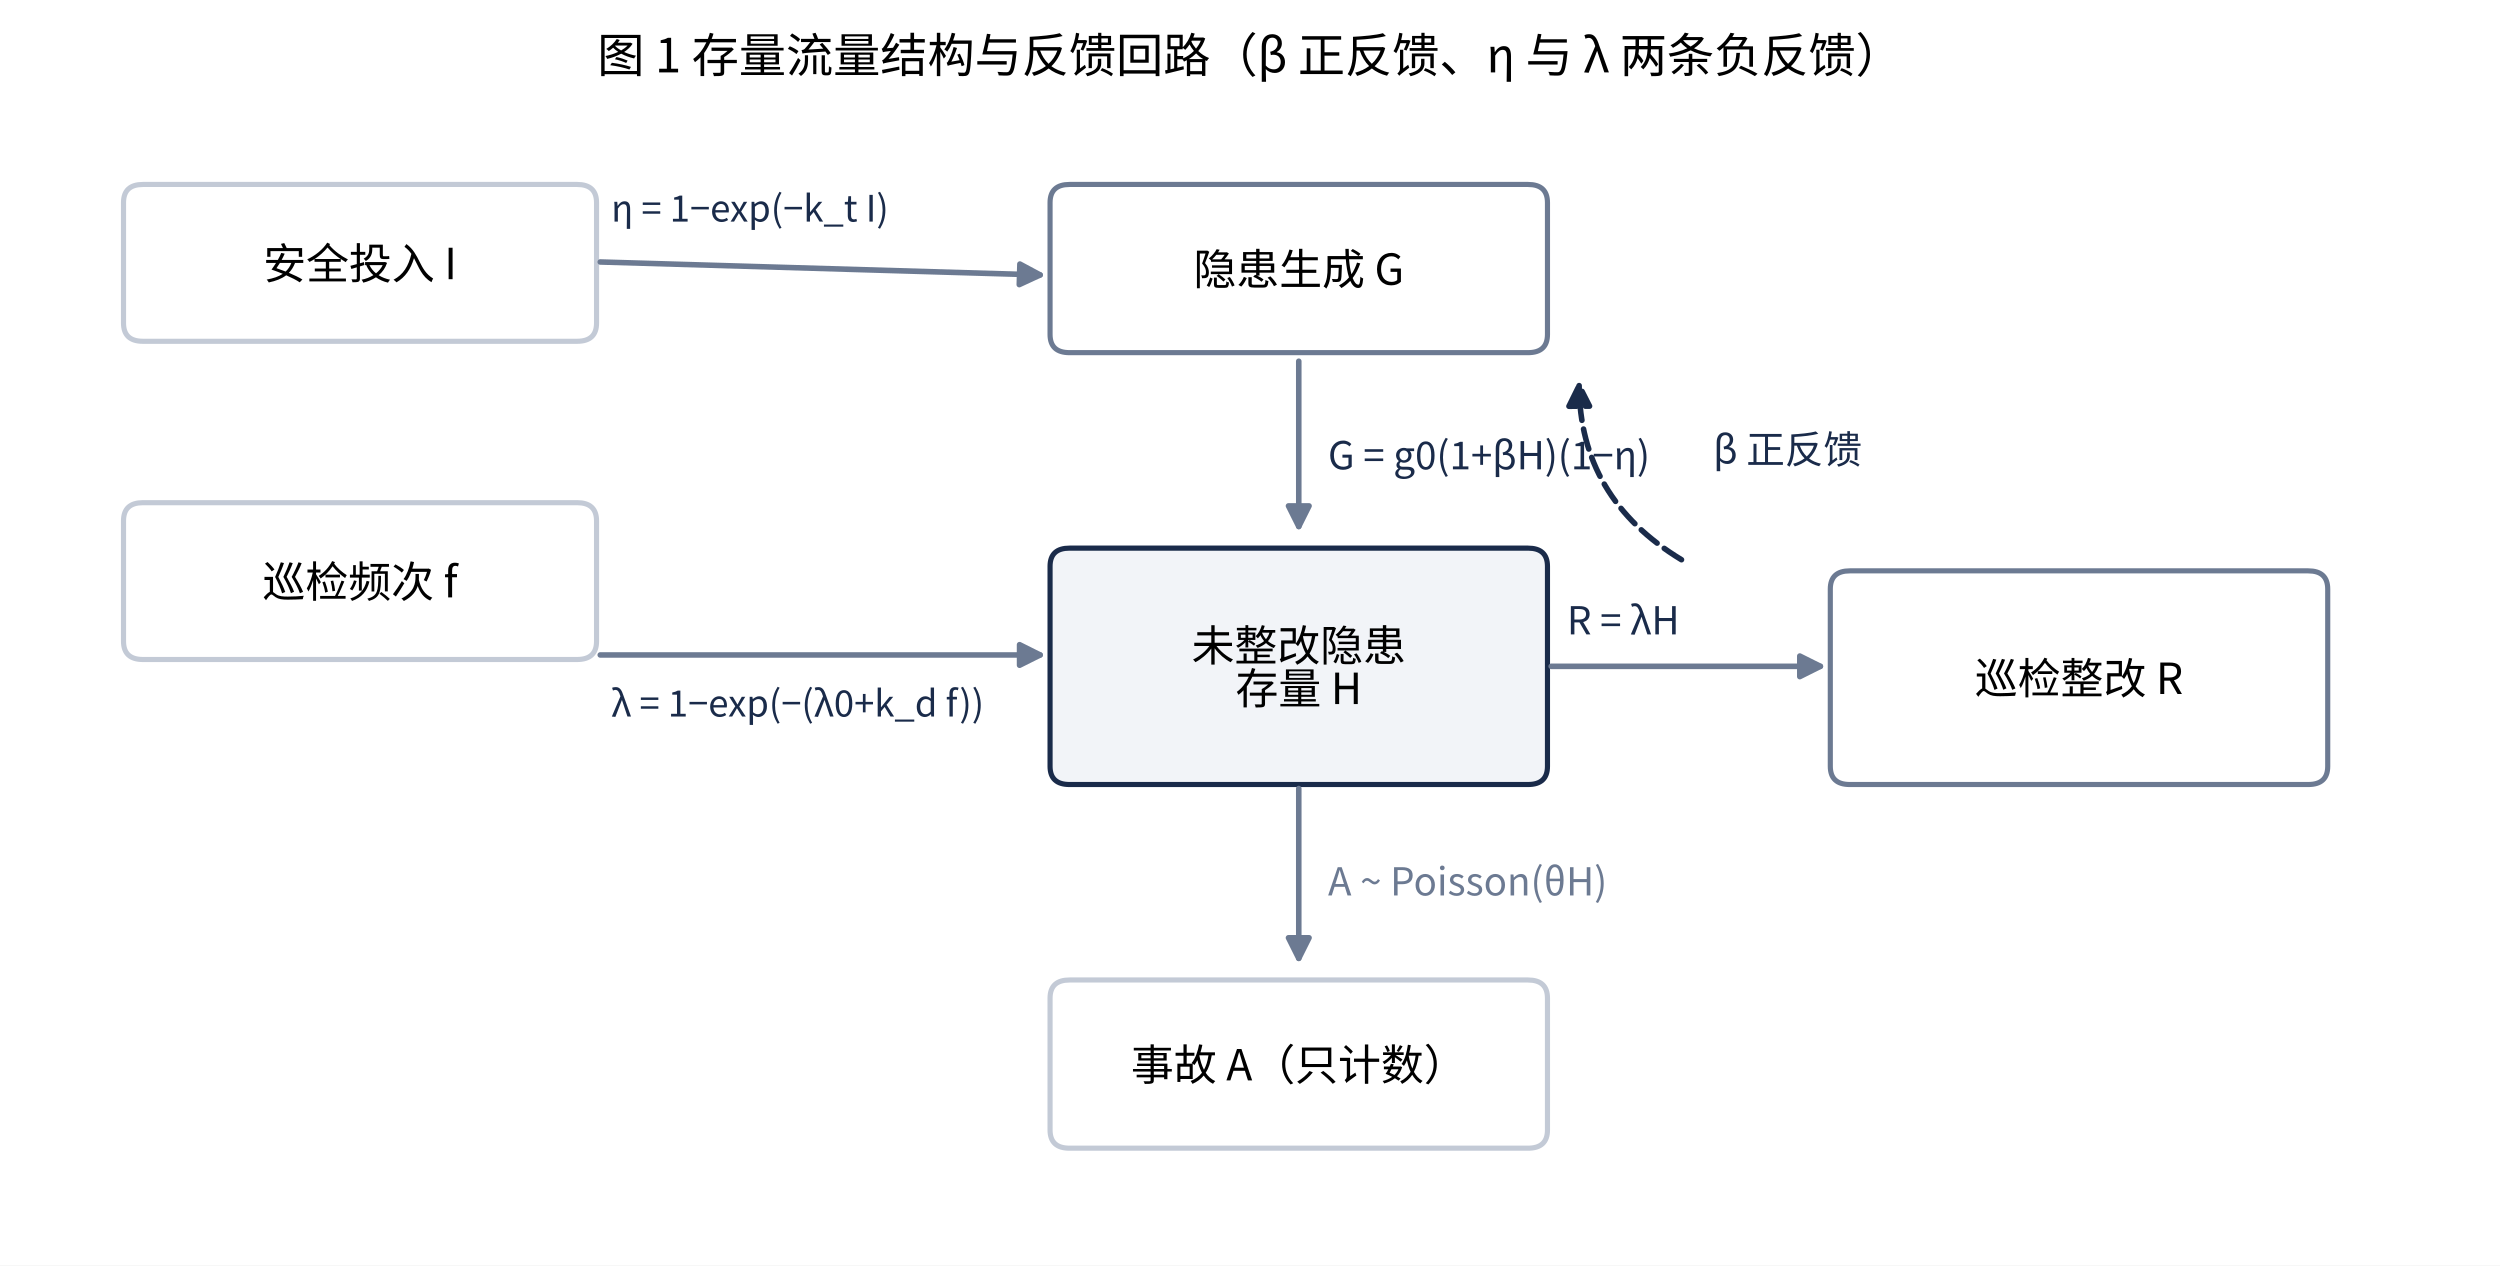
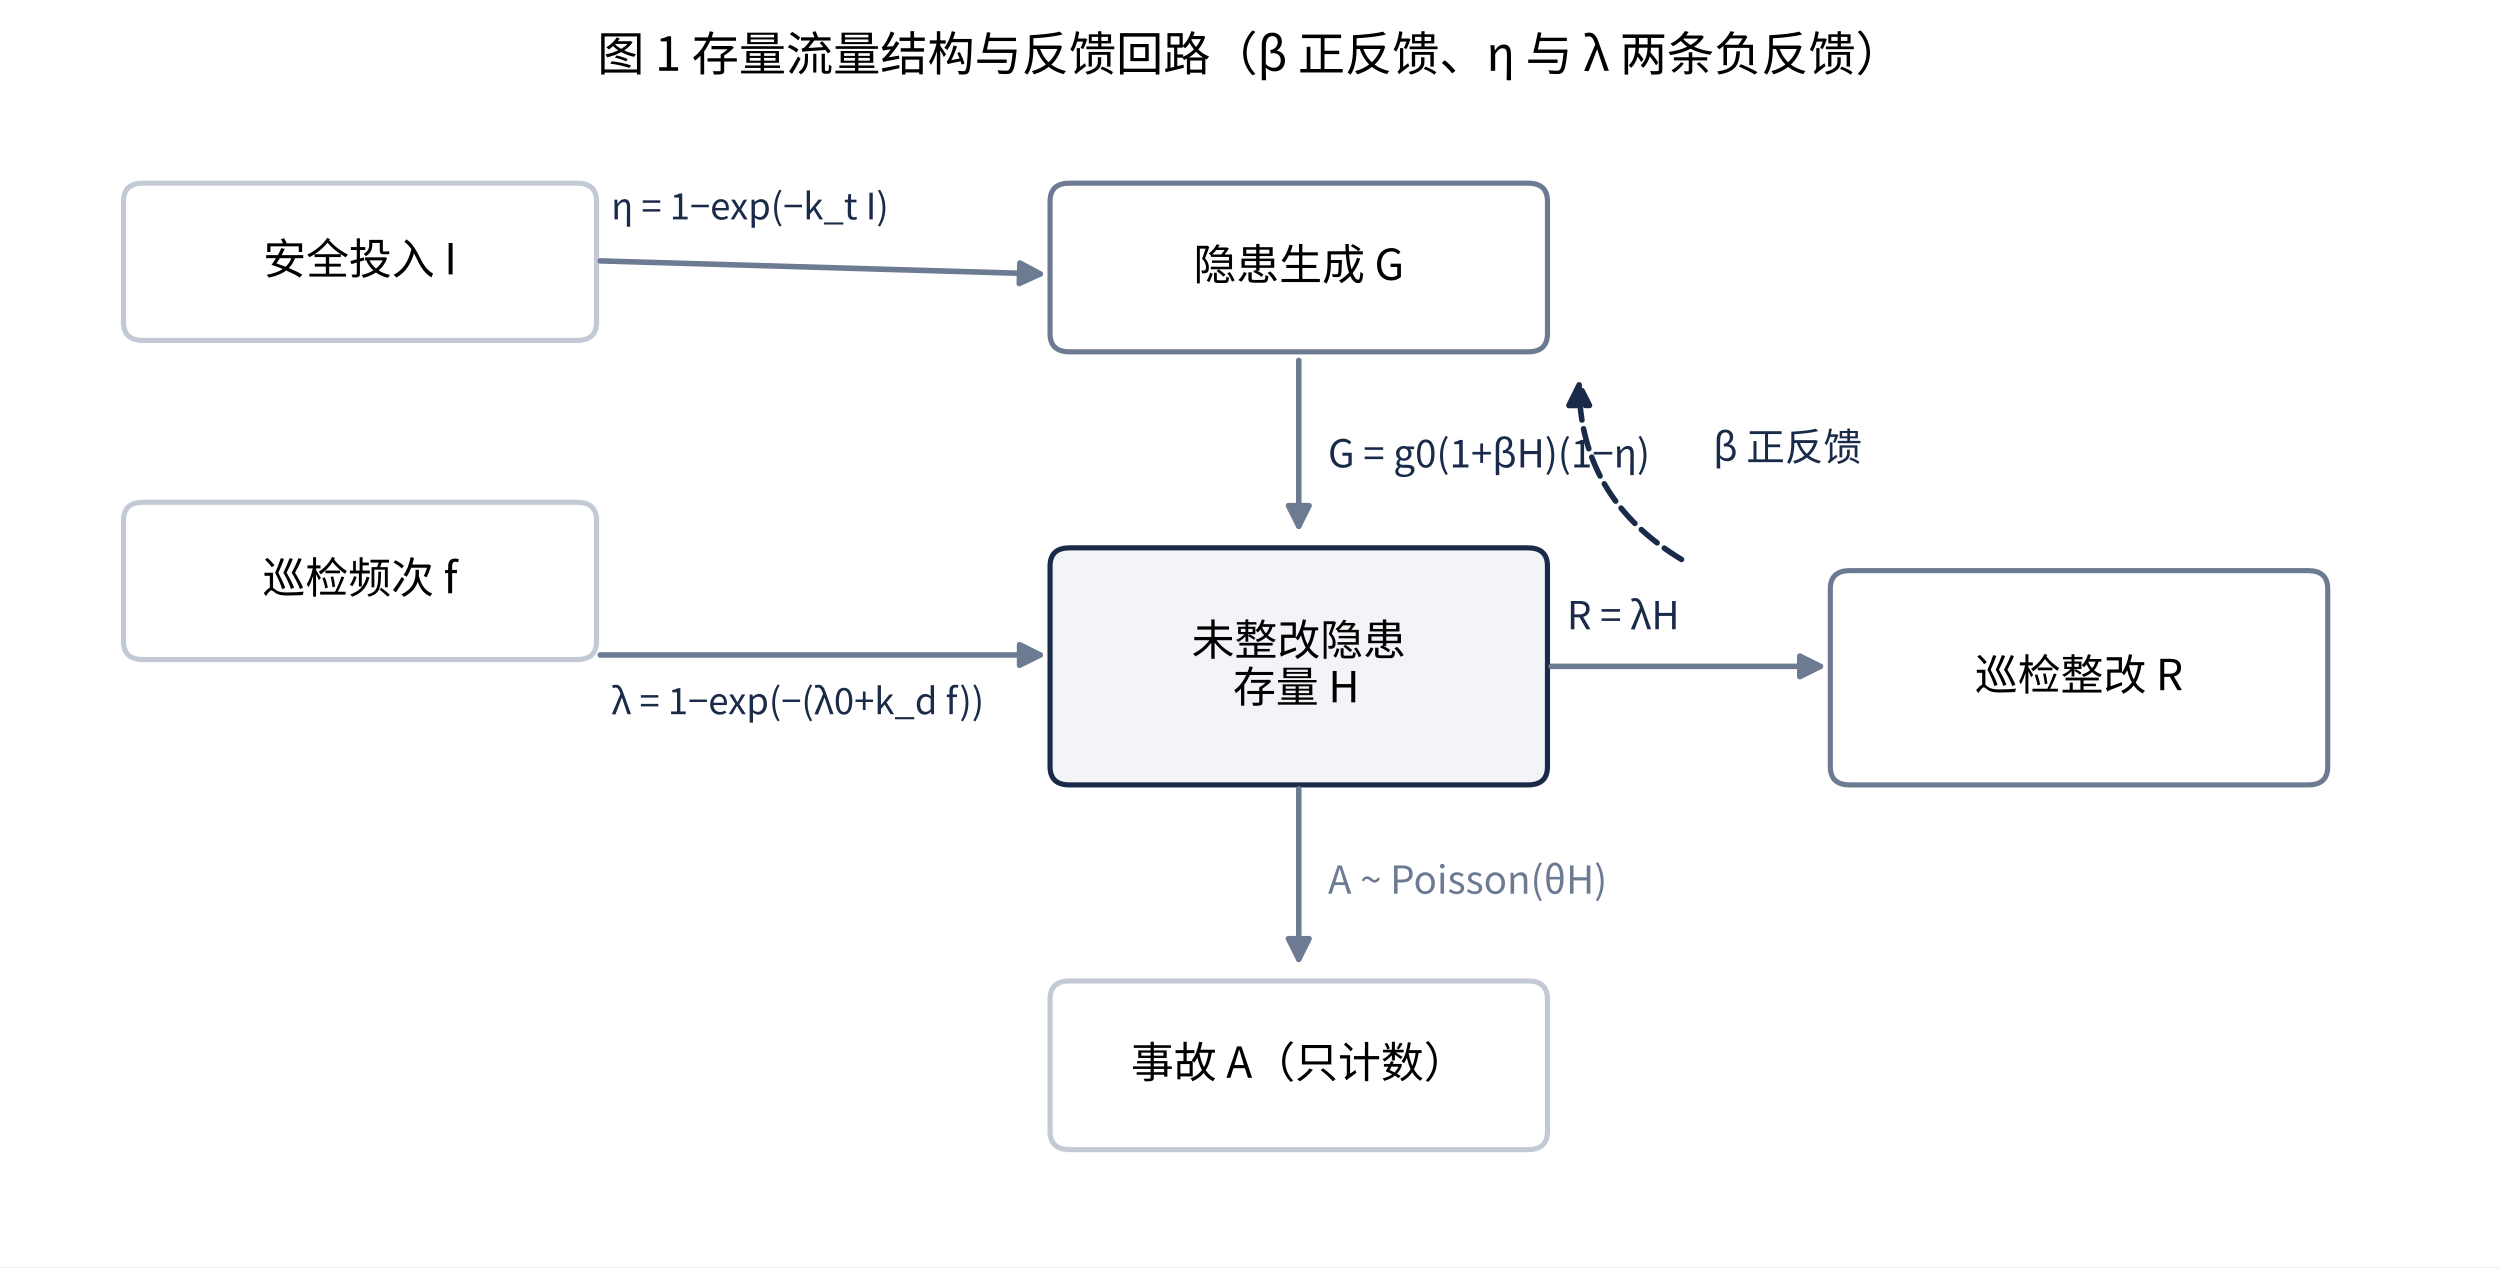
- <svg xmlns="http://www.w3.org/2000/svg" width="583.2pt" height="295.2pt" viewBox="0 0 583.2 295.2" version="1.1">
+ <svg xmlns="http://www.w3.org/2000/svg" width="583.2pt" height="295.587pt" viewBox="0 0 583.2 295.587" version="1.1">
  <defs>
    <style type="text/css">*{stroke-linejoin: round; stroke-linecap: butt}</style>
  </defs>
  <g id="figure_1">
    <g id="patch_1">
-       <path d="M 0 295.2  L 583.2 295.2  L 583.2 0  L 0 0  z " style="fill: #ffffff" />
+       <path d="M 0 295.587  L 583.2 295.587  L 583.2 0  L 0 0  z " style="fill: #ffffff" />
    </g>
    <g id="axes_1">
      <g id="patch_2">
-         <path d="M 249.509 183.012  L 356.443 183.012  Q 360.994 183.012 360.994 178.771  L 360.994 132.109  Q 360.994 127.868 356.443 127.868  L 249.509 127.868  Q 244.958 127.868 244.958 132.109  L 244.958 178.771  Q 244.958 183.012 249.509 183.012  z " clip-path="url(#p3832313ff8)" style="fill: #f2f4f8; stroke: #1a2b4a; stroke-width: 1.2; stroke-linejoin: miter" />
+         <path d="M 249.509 183.103  L 356.443 183.103  Q 360.994 183.103 360.994 178.849  L 360.994 132.057  Q 360.994 127.803 356.443 127.803  L 249.509 127.803  Q 244.958 127.803 244.958 132.057  L 244.958 178.849  Q 244.958 183.103 249.509 183.103  z " clip-path="url(#p370831ace1)" style="fill: #f2f4f8; stroke: #1a2b4a; stroke-width: 1.2; stroke-linejoin: miter" />
      </g>
      <g id="patch_3">
-         <path d="M 249.509 82.267  L 356.443 82.267  Q 360.994 82.267 360.994 78.025  L 360.994 47.271  Q 360.994 43.029 356.443 43.029  L 249.509 43.029  Q 244.958 43.029 244.958 47.271  L 244.958 78.025  Q 244.958 82.267 249.509 82.267  z " clip-path="url(#p3832313ff8)" style="fill: #ffffff; stroke: #6c7a92; stroke-width: 1.2; stroke-linejoin: miter" />
+         <path d="M 249.509 82.073  L 356.443 82.073  Q 360.994 82.073 360.994 77.82  L 360.994 46.979  Q 360.994 42.725 356.443 42.725  L 249.509 42.725  Q 244.958 42.725 244.958 46.979  L 244.958 77.82  Q 244.958 82.073 249.509 82.073  z " clip-path="url(#p370831ace1)" style="fill: #ffffff; stroke: #6c7a92; stroke-width: 1.2; stroke-linejoin: miter" />
      </g>
      <g id="patch_4">
-         <path d="M 431.525 183.012  L 538.459 183.012  Q 543.01 183.012 543.01 178.771  L 543.01 137.412  Q 543.01 133.17 538.459 133.17  L 431.525 133.17  Q 426.974 133.17 426.974 137.412  L 426.974 178.771  Q 426.974 183.012 431.525 183.012  z " clip-path="url(#p3832313ff8)" style="fill: #ffffff; stroke: #6c7a92; stroke-width: 1.2; stroke-linejoin: miter" />
+         <path d="M 431.525 183.103  L 538.459 183.103  Q 543.01 183.103 543.01 178.849  L 543.01 137.374  Q 543.01 133.12 538.459 133.12  L 431.525 133.12  Q 426.974 133.12 426.974 137.374  L 426.974 178.849  Q 426.974 183.103 431.525 183.103  z " clip-path="url(#p370831ace1)" style="fill: #ffffff; stroke: #6c7a92; stroke-width: 1.2; stroke-linejoin: miter" />
      </g>
      <g id="patch_5">
-         <path d="M 249.509 267.851  L 356.443 267.851  Q 360.994 267.851 360.994 263.609  L 360.994 232.855  Q 360.994 228.613 356.443 228.613  L 249.509 228.613  Q 244.958 228.613 244.958 232.855  L 244.958 263.609  Q 244.958 267.851 249.509 267.851  z " clip-path="url(#p3832313ff8)" style="fill: #ffffff; stroke: #c3cad6; stroke-width: 1.2; stroke-linejoin: miter" />
+         <path d="M 249.509 268.181  L 356.443 268.181  Q 360.994 268.181 360.994 263.927  L 360.994 233.086  Q 360.994 228.833 356.443 228.833  L 249.509 228.833  Q 244.958 228.833 244.958 233.086  L 244.958 263.927  Q 244.958 268.181 249.509 268.181  z " clip-path="url(#p370831ace1)" style="fill: #ffffff; stroke: #c3cad6; stroke-width: 1.2; stroke-linejoin: miter" />
      </g>
      <g id="patch_6">
-         <path d="M 302.976 84.268  Q 302.976 104.271 302.976 122.821  " clip-path="url(#p3832313ff8)" style="fill: none; stroke: #6c7a92; stroke-width: 1.3; stroke-linecap: round" />
-         <path d="M 305.376 118.021  L 302.976 122.821  L 300.576 118.021  z " clip-path="url(#p3832313ff8)" style="fill: #6c7a92; stroke: #6c7a92; stroke-width: 1.3; stroke-linecap: round" />
+         <path d="M 302.976 84.075  Q 302.976 104.142 302.976 122.756  " clip-path="url(#p370831ace1)" style="fill: none; stroke: #6c7a92; stroke-width: 1.3; stroke-linecap: round" />
+         <path d="M 305.376 117.956  L 302.976 122.756  L 300.576 117.956  z " clip-path="url(#p370831ace1)" style="fill: #6c7a92; stroke: #6c7a92; stroke-width: 1.3; stroke-linecap: round" />
      </g>
      <g id="patch_7">
-         <path d="M 361.86 155.44  Q 393.985 155.44 424.657 155.44  " clip-path="url(#p3832313ff8)" style="fill: none; stroke: #6c7a92; stroke-width: 1.3; stroke-linecap: round" />
-         <path d="M 419.857 153.04  L 424.657 155.44  L 419.857 157.84  z " clip-path="url(#p3832313ff8)" style="fill: #6c7a92; stroke: #6c7a92; stroke-width: 1.3; stroke-linecap: round" />
+         <path d="M 361.86 155.453  Q 393.985 155.453 424.657 155.453  " clip-path="url(#p370831ace1)" style="fill: none; stroke: #6c7a92; stroke-width: 1.3; stroke-linecap: round" />
+         <path d="M 419.857 153.053  L 424.657 155.453  L 419.857 157.853  z " clip-path="url(#p370831ace1)" style="fill: #6c7a92; stroke: #6c7a92; stroke-width: 1.3; stroke-linecap: round" />
      </g>
      <g id="patch_8">
-         <path d="M 302.976 183.952  Q 302.976 204.487 302.976 223.568  " clip-path="url(#p3832313ff8)" style="fill: none; stroke: #6c7a92; stroke-width: 1.3; stroke-linecap: round" />
-         <path d="M 305.376 218.768  L 302.976 223.568  L 300.576 218.768  z " clip-path="url(#p3832313ff8)" style="fill: #6c7a92; stroke: #6c7a92; stroke-width: 1.3; stroke-linecap: round" />
+         <path d="M 302.976 184.04  Q 302.976 204.638 302.976 223.783  " clip-path="url(#p370831ace1)" style="fill: none; stroke: #6c7a92; stroke-width: 1.3; stroke-linecap: round" />
+         <path d="M 305.376 218.983  L 302.976 223.783  L 300.576 218.983  z " clip-path="url(#p370831ace1)" style="fill: #6c7a92; stroke: #6c7a92; stroke-width: 1.3; stroke-linecap: round" />
      </g>
      <g id="patch_9">
-         <path d="M 392.257 130.57  Q 368.536 116.226 368.379 89.959  " clip-path="url(#p3832313ff8)" style="fill: none; stroke-dasharray: 4.81,2.08; stroke-dashoffset: 0; stroke: #1a2b4a; stroke-width: 1.3; stroke-linecap: round" />
-         <path d="M 366.007 94.774  L 368.379 89.959  L 370.807 94.745  z " clip-path="url(#p3832313ff8)" style="fill: #1a2b4a; stroke-dasharray: 4.81,2.08; stroke-dashoffset: 0; stroke: #1a2b4a; stroke-width: 1.3; stroke-linecap: round" />
+         <path d="M 392.261 130.515  Q 368.501 116.112 368.374 89.782  " clip-path="url(#p370831ace1)" style="fill: none; stroke-dasharray: 4.81,2.08; stroke-dashoffset: 0; stroke: #1a2b4a; stroke-width: 1.3; stroke-linecap: round" />
+         <path d="M 365.997 94.594  L 368.374 89.782  L 370.797 94.571  z " clip-path="url(#p370831ace1)" style="fill: #1a2b4a; stroke-dasharray: 4.81,2.08; stroke-dashoffset: 0; stroke: #1a2b4a; stroke-width: 1.3; stroke-linecap: round" />
      </g>
      <g id="patch_10">
-         <path d="M 33.365 79.616  L 134.611 79.616  Q 139.162 79.616 139.162 75.374  L 139.162 47.271  Q 139.162 43.029 134.611 43.029  L 33.365 43.029  Q 28.814 43.029 28.814 47.271  L 28.814 75.374  Q 28.814 79.616 33.365 79.616  z " clip-path="url(#p3832313ff8)" style="fill: #ffffff; stroke: #c3cad6; stroke-width: 1.2; stroke-linejoin: miter" />
+         <path d="M 33.365 79.415  L 134.611 79.415  Q 139.162 79.415 139.162 75.161  L 139.162 46.979  Q 139.162 42.725 134.611 42.725  L 33.365 42.725  Q 28.814 42.725 28.814 46.979  L 28.814 75.161  Q 28.814 79.415 33.365 79.415  z " clip-path="url(#p370831ace1)" style="fill: #ffffff; stroke: #c3cad6; stroke-width: 1.2; stroke-linejoin: miter" />
      </g>
      <g id="patch_11">
-         <path d="M 33.365 153.849  L 134.611 153.849  Q 139.162 153.849 139.162 149.607  L 139.162 121.505  Q 139.162 117.263 134.611 117.263  L 33.365 117.263  Q 28.814 117.263 28.814 121.505  L 28.814 149.607  Q 28.814 153.849 33.365 153.849  z " clip-path="url(#p3832313ff8)" style="fill: #ffffff; stroke: #c3cad6; stroke-width: 1.2; stroke-linejoin: miter" />
+         <path d="M 33.365 153.858  L 134.611 153.858  Q 139.162 153.858 139.162 149.604  L 139.162 121.422  Q 139.162 117.168 134.611 117.168  L 33.365 117.168  Q 28.814 117.168 28.814 121.422  L 28.814 149.604  Q 28.814 153.858 33.365 153.858  z " clip-path="url(#p370831ace1)" style="fill: #ffffff; stroke: #c3cad6; stroke-width: 1.2; stroke-linejoin: miter" />
      </g>
      <g id="patch_12">
-         <path d="M 140.026 61.116  Q 192.062 62.648 242.646 64.137  " clip-path="url(#p3832313ff8)" style="fill: none; stroke: #6c7a92; stroke-width: 1.3; stroke-linecap: round" />
-         <path d="M 237.919 61.597  L 242.646 64.137  L 237.777 66.395  z " clip-path="url(#p3832313ff8)" style="fill: #6c7a92; stroke: #6c7a92; stroke-width: 1.3; stroke-linecap: round" />
+         <path d="M 140.026 60.863  Q 192.062 62.399 242.646 63.893  " clip-path="url(#p370831ace1)" style="fill: none; stroke: #6c7a92; stroke-width: 1.3; stroke-linecap: round" />
+         <path d="M 237.919 61.352  L 242.646 63.893  L 237.777 66.15  z " clip-path="url(#p370831ace1)" style="fill: #6c7a92; stroke: #6c7a92; stroke-width: 1.3; stroke-linecap: round" />
      </g>
      <g id="patch_13">
-         <path d="M 140.026 152.789  Q 192.062 152.789 242.645 152.789  " clip-path="url(#p3832313ff8)" style="fill: none; stroke: #6c7a92; stroke-width: 1.3; stroke-linecap: round" />
-         <path d="M 237.845 150.389  L 242.645 152.789  L 237.845 155.189  z " clip-path="url(#p3832313ff8)" style="fill: #6c7a92; stroke: #6c7a92; stroke-width: 1.3; stroke-linecap: round" />
+         <path d="M 140.026 152.794  Q 192.062 152.794 242.645 152.794  " clip-path="url(#p370831ace1)" style="fill: none; stroke: #6c7a92; stroke-width: 1.3; stroke-linecap: round" />
+         <path d="M 237.845 150.394  L 242.645 152.794  L 237.845 155.194  z " clip-path="url(#p370831ace1)" style="fill: #6c7a92; stroke: #6c7a92; stroke-width: 1.3; stroke-linecap: round" />
      </g>
      <g id="text_1">
-         <text style="font-size: 10px; font-family: 'Noto Sans CJK SC', 'PingFang SC', 'Microsoft YaHei', 'DejaVu Sans', sans-serif" transform="translate(277.976 154.24)">未整改隐患</text>
-         <text style="font-size: 10px; font-family: 'Noto Sans CJK SC', 'PingFang SC', 'Microsoft YaHei', 'DejaVu Sans', sans-serif" transform="translate(288.2158 164.24)">存量 H</text>
+         <text style="font-size: 10px; font-family: 'Noto Sans CJK SC', 'PingFang SC', 'Microsoft YaHei', 'DejaVu Sans', sans-serif" transform="translate(277.976 152.8922)">未整改隐患</text>
+         <text style="font-size: 10px; font-family: 'Noto Sans CJK SC', 'PingFang SC', 'Microsoft YaHei', 'DejaVu Sans', sans-serif" transform="translate(287.6291 163.8437)">存量 H</text>
      </g>
      <g id="text_2">
-         <text style="font-size: 10px; font-family: 'Noto Sans CJK SC', 'PingFang SC', 'Microsoft YaHei', 'DejaVu Sans', sans-serif; text-anchor: middle" x="302.976" y="66.448" transform="rotate(-0 302.976 66.448)">隐患生成 G</text>
+         <text style="font-size: 10px; font-family: 'Noto Sans CJK SC', 'PingFang SC', 'Microsoft YaHei', 'DejaVu Sans', sans-serif; text-anchor: middle" x="302.976" y="65.314" transform="rotate(-0 302.976 65.31418)">隐患生成 G</text>
      </g>
      <g id="text_3">
-         <text style="font-size: 10px; font-family: 'Noto Sans CJK SC', 'PingFang SC', 'Microsoft YaHei', 'DejaVu Sans', sans-serif; text-anchor: middle" x="484.992" y="161.891" transform="rotate(-0 484.992 161.8912)">巡检整改 R</text>
+         <text style="font-size: 10px; font-family: 'Noto Sans CJK SC', 'PingFang SC', 'Microsoft YaHei', 'DejaVu Sans', sans-serif; text-anchor: middle" x="484.992" y="161.017" transform="rotate(-0 484.992 161.0172)">巡检整改 R</text>
      </g>
      <g id="text_4">
-         <text style="font-size: 10px; font-family: 'Noto Sans CJK SC', 'PingFang SC', 'Microsoft YaHei', 'DejaVu Sans', sans-serif; text-anchor: middle" x="302.976" y="252.032" transform="rotate(-0 302.976 252.032)">事故 A（只计数）</text>
+         <text style="font-size: 10px; font-family: 'Noto Sans CJK SC', 'PingFang SC', 'Microsoft YaHei', 'DejaVu Sans', sans-serif; text-anchor: middle" x="302.976" y="251.426" transform="rotate(-0 302.976 251.4264)">事故 A（只计数）</text>
      </g>
      <g id="text_5">
-         <text style="font-size: 9px; font-family: 'Noto Sans CJK SC', 'PingFang SC', 'Microsoft YaHei', 'DejaVu Sans', sans-serif; text-anchor: start; fill: #1a2b4a" x="309.802" y="109.493" transform="rotate(-0 309.8016 109.4929)">G = g0(1+βH)(1−η)</text>
+         <text style="font-size: 9px; font-family: 'Noto Sans CJK SC', 'PingFang SC', 'Microsoft YaHei', 'DejaVu Sans', sans-serif; text-anchor: start; fill: #1a2b4a" x="309.802" y="109.043" transform="rotate(-0 309.8016 109.0427)">G = g0(1+βH)(1−η)</text>
      </g>
      <g id="text_6">
-         <text style="font-size: 9px; font-family: 'Noto Sans CJK SC', 'PingFang SC', 'Microsoft YaHei', 'DejaVu Sans', sans-serif; text-anchor: start; fill: #1a2b4a" x="365.544" y="147.997" transform="rotate(-0 365.544 147.9971)">R = λH</text>
+         <text style="font-size: 9px; font-family: 'Noto Sans CJK SC', 'PingFang SC', 'Microsoft YaHei', 'DejaVu Sans', sans-serif; text-anchor: start; fill: #1a2b4a" x="365.544" y="146.791" transform="rotate(-0 365.544 146.7914)">R = λH</text>
      </g>
      <g id="text_7">
-         <text style="font-size: 9px; font-family: 'Noto Sans CJK SC', 'PingFang SC', 'Microsoft YaHei', 'DejaVu Sans', sans-serif; text-anchor: start; fill: #6c7a92" x="309.802" y="208.891" transform="rotate(-0 309.8016 208.8911)">A ~ Poisson(θH)</text>
+         <text style="font-size: 9px; font-family: 'Noto Sans CJK SC', 'PingFang SC', 'Microsoft YaHei', 'DejaVu Sans', sans-serif; text-anchor: start; fill: #6c7a92" x="309.802" y="208.482" transform="rotate(-0 309.8016 208.4816)">A ~ Poisson(θH)</text>
      </g>
      <g id="text_8">
-         <text style="font-size: 9px; font-family: 'Noto Sans CJK SC', 'PingFang SC', 'Microsoft YaHei', 'DejaVu Sans', sans-serif; text-anchor: start; fill: #1a2b4a" x="399.672" y="108.127" transform="rotate(-0 399.672 108.1272)">β 正反馈</text>
+         <text style="font-size: 9px; font-family: 'Noto Sans CJK SC', 'PingFang SC', 'Microsoft YaHei', 'DejaVu Sans', sans-serif; text-anchor: start; fill: #1a2b4a" x="399.672" y="107.491" transform="rotate(-0 399.672 107.4912)">β 正反馈</text>
      </g>
      <g id="text_9">
-         <text style="font-size: 10px; font-family: 'Noto Sans CJK SC', 'PingFang SC', 'Microsoft YaHei', 'DejaVu Sans', sans-serif; text-anchor: middle" x="83.988" y="65.122" transform="rotate(-0 83.988 65.1224)">安全投入 I</text>
+         <text style="font-size: 10px; font-family: 'Noto Sans CJK SC', 'PingFang SC', 'Microsoft YaHei', 'DejaVu Sans', sans-serif; text-anchor: middle" x="83.988" y="64.009" transform="rotate(-0 83.988 64.00906)">安全投入 I</text>
      </g>
      <g id="text_10">
-         <text style="font-size: 10px; font-family: 'Noto Sans CJK SC', 'PingFang SC', 'Microsoft YaHei', 'DejaVu Sans', sans-serif; text-anchor: middle" x="83.988" y="139.356" transform="rotate(-0 83.988 139.356)">巡检频次 f</text>
+         <text style="font-size: 10px; font-family: 'Noto Sans CJK SC', 'PingFang SC', 'Microsoft YaHei', 'DejaVu Sans', sans-serif; text-anchor: middle" x="83.988" y="138.393" transform="rotate(-0 83.988 138.3935)">巡检频次 f</text>
      </g>
      <g id="text_11">
-         <text style="font-size: 8.5px; font-family: 'Noto Sans CJK SC', 'PingFang SC', 'Microsoft YaHei', 'DejaVu Sans', sans-serif; text-anchor: start; fill: #1a2b4a" x="142.574" y="51.687" transform="rotate(-0 142.5744 51.68689)">η = 1−exp(−k_t I)</text>
+         <text style="font-size: 8.5px; font-family: 'Noto Sans CJK SC', 'PingFang SC', 'Microsoft YaHei', 'DejaVu Sans', sans-serif; text-anchor: start; fill: #1a2b4a" x="142.574" y="51.19" transform="rotate(-0 142.5744 51.18958)">η = 1−exp(−k_t I)</text>
      </g>
      <g id="text_12">
-         <text style="font-size: 8.5px; font-family: 'Noto Sans CJK SC', 'PingFang SC', 'Microsoft YaHei', 'DejaVu Sans', sans-serif; text-anchor: start; fill: #1a2b4a" x="142.574" y="167.162" transform="rotate(-0 142.5744 167.1619)">λ = 1−exp(−(λ0+k_d f))</text>
+         <text style="font-size: 8.5px; font-family: 'Noto Sans CJK SC', 'PingFang SC', 'Microsoft YaHei', 'DejaVu Sans', sans-serif; text-anchor: start; fill: #1a2b4a" x="142.574" y="166.609" transform="rotate(-0 142.5744 166.609)">λ = 1−exp(−(λ0+k_d f))</text>
      </g>
      <g id="text_13">
-         <text style="font-size: 11px; font-family: 'Noto Sans CJK SC', 'PingFang SC', 'Microsoft YaHei', 'DejaVu Sans', sans-serif; text-anchor: middle" x="291.6" y="16.88" transform="rotate(-0 291.6 16.88)">图 1  存量流量结构与反馈回路（β 正反馈、η 与 λ 两条负反馈）</text>
+         <text style="font-size: 11px; font-family: 'Noto Sans CJK SC', 'PingFang SC', 'Microsoft YaHei', 'DejaVu Sans', sans-serif; text-anchor: middle" x="291.6" y="16.519" transform="rotate(-0 291.6 16.51906)">图 1  存量流量结构与反馈回路（β 正反馈、η 与 λ 两条负反馈）</text>
      </g>
    </g>
  </g>
  <defs>
-     <clipPath id="p3832313ff8">
-       <rect x="7.2" y="22.88" width="568.8" height="265.12" />
+     <clipPath id="p370831ace1">
+       <rect x="7.2" y="22.519" width="568.8" height="265.868" />
    </clipPath>
  </defs>
</svg>
